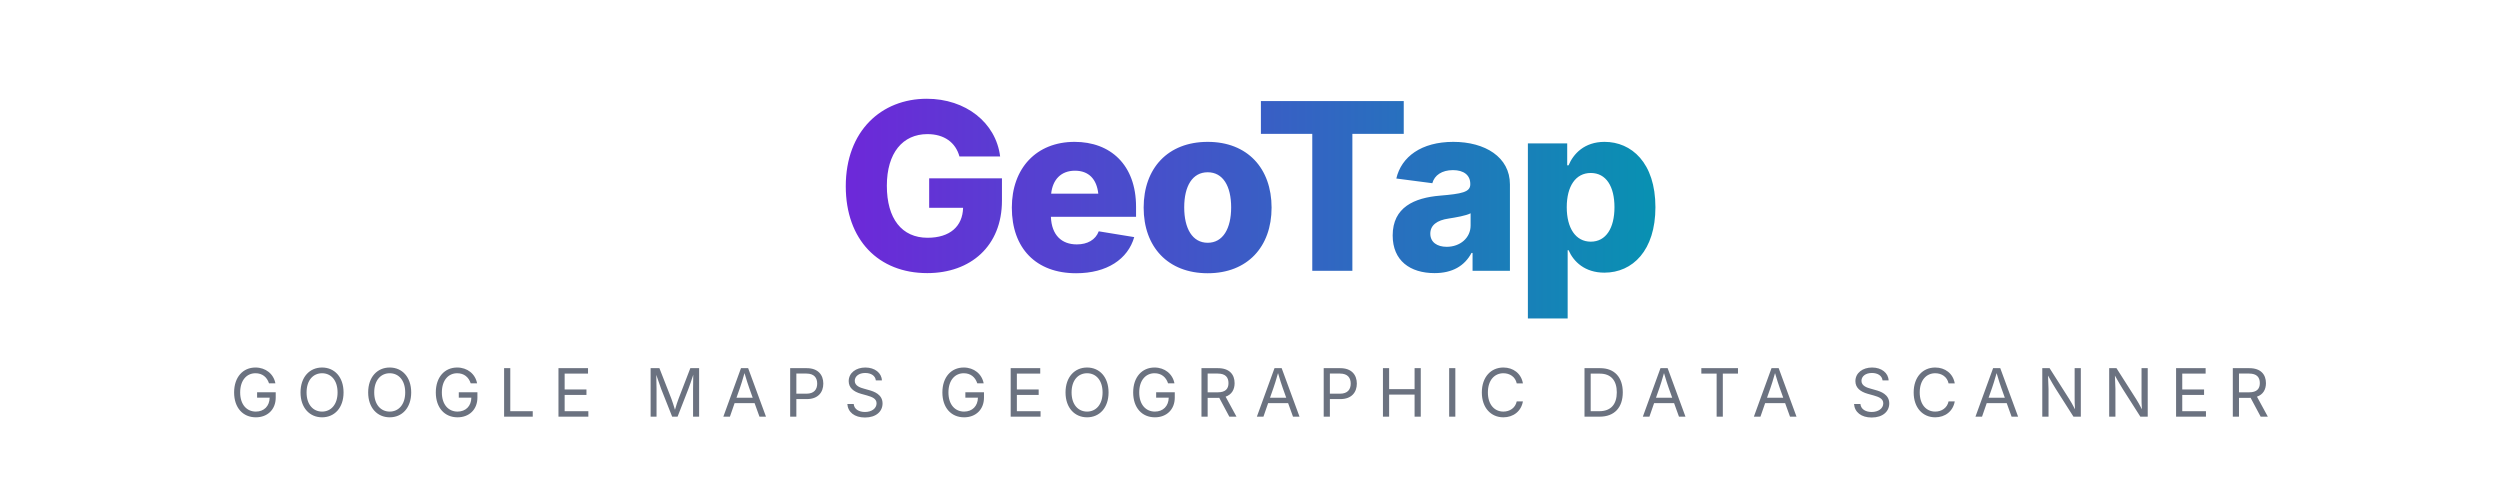
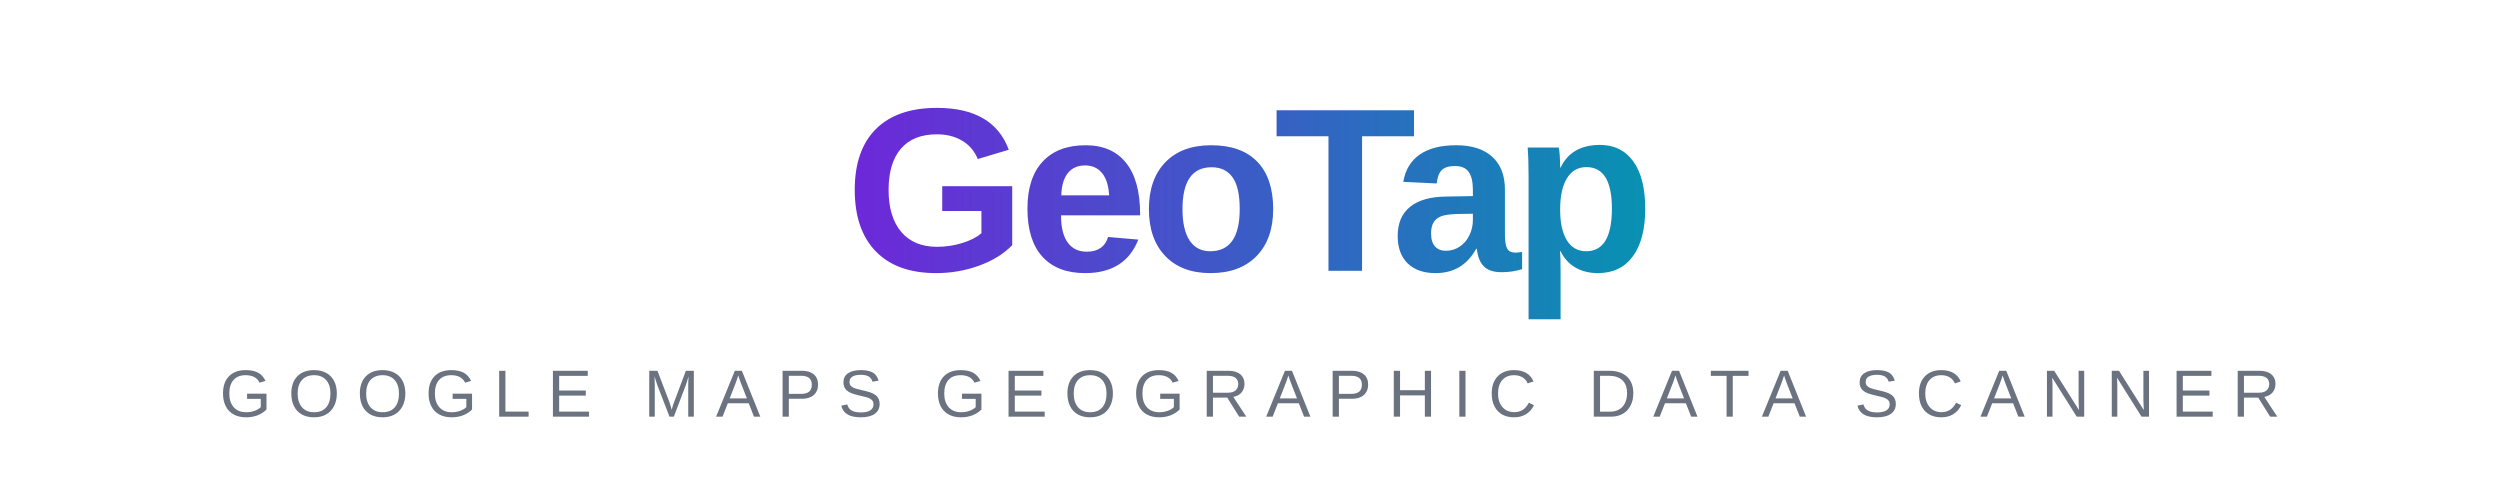
<svg xmlns="http://www.w3.org/2000/svg" viewBox="0 0 600 120">
  <defs>
    <linearGradient id="grad" x1="0%" y1="0%" x2="100%" y2="0%">
      <stop offset="0%" style="stop-color:#6D28D9;stop-opacity:1" />
      <stop offset="100%" style="stop-color:#0891B2;stop-opacity:1" />
    </linearGradient>
  </defs>
-   <text x="300" y="65" font-family="system-ui, -apple-system, sans-serif" font-size="56" font-weight="800" fill="url(#grad)" text-anchor="middle" letter-spacing="-2">GeoTap</text>
-   <text x="300" y="100" font-family="system-ui, -apple-system, sans-serif" font-size="16" fill="#6B7280" text-anchor="middle" letter-spacing="4">GOOGLE MAPS GEOGRAPHIC DATA SCANNER</text>
+   <text x="300" y="65" font-family="Arial, Helvetica, sans-serif" font-size="56" font-weight="800" fill="url(#grad)" text-anchor="middle" letter-spacing="-2">GeoTap</text>
+   <text x="300" y="100" font-family="Arial, Helvetica, sans-serif" font-size="16" fill="#6B7280" text-anchor="middle" letter-spacing="4">GOOGLE MAPS GEOGRAPHIC DATA SCANNER</text>
</svg>
